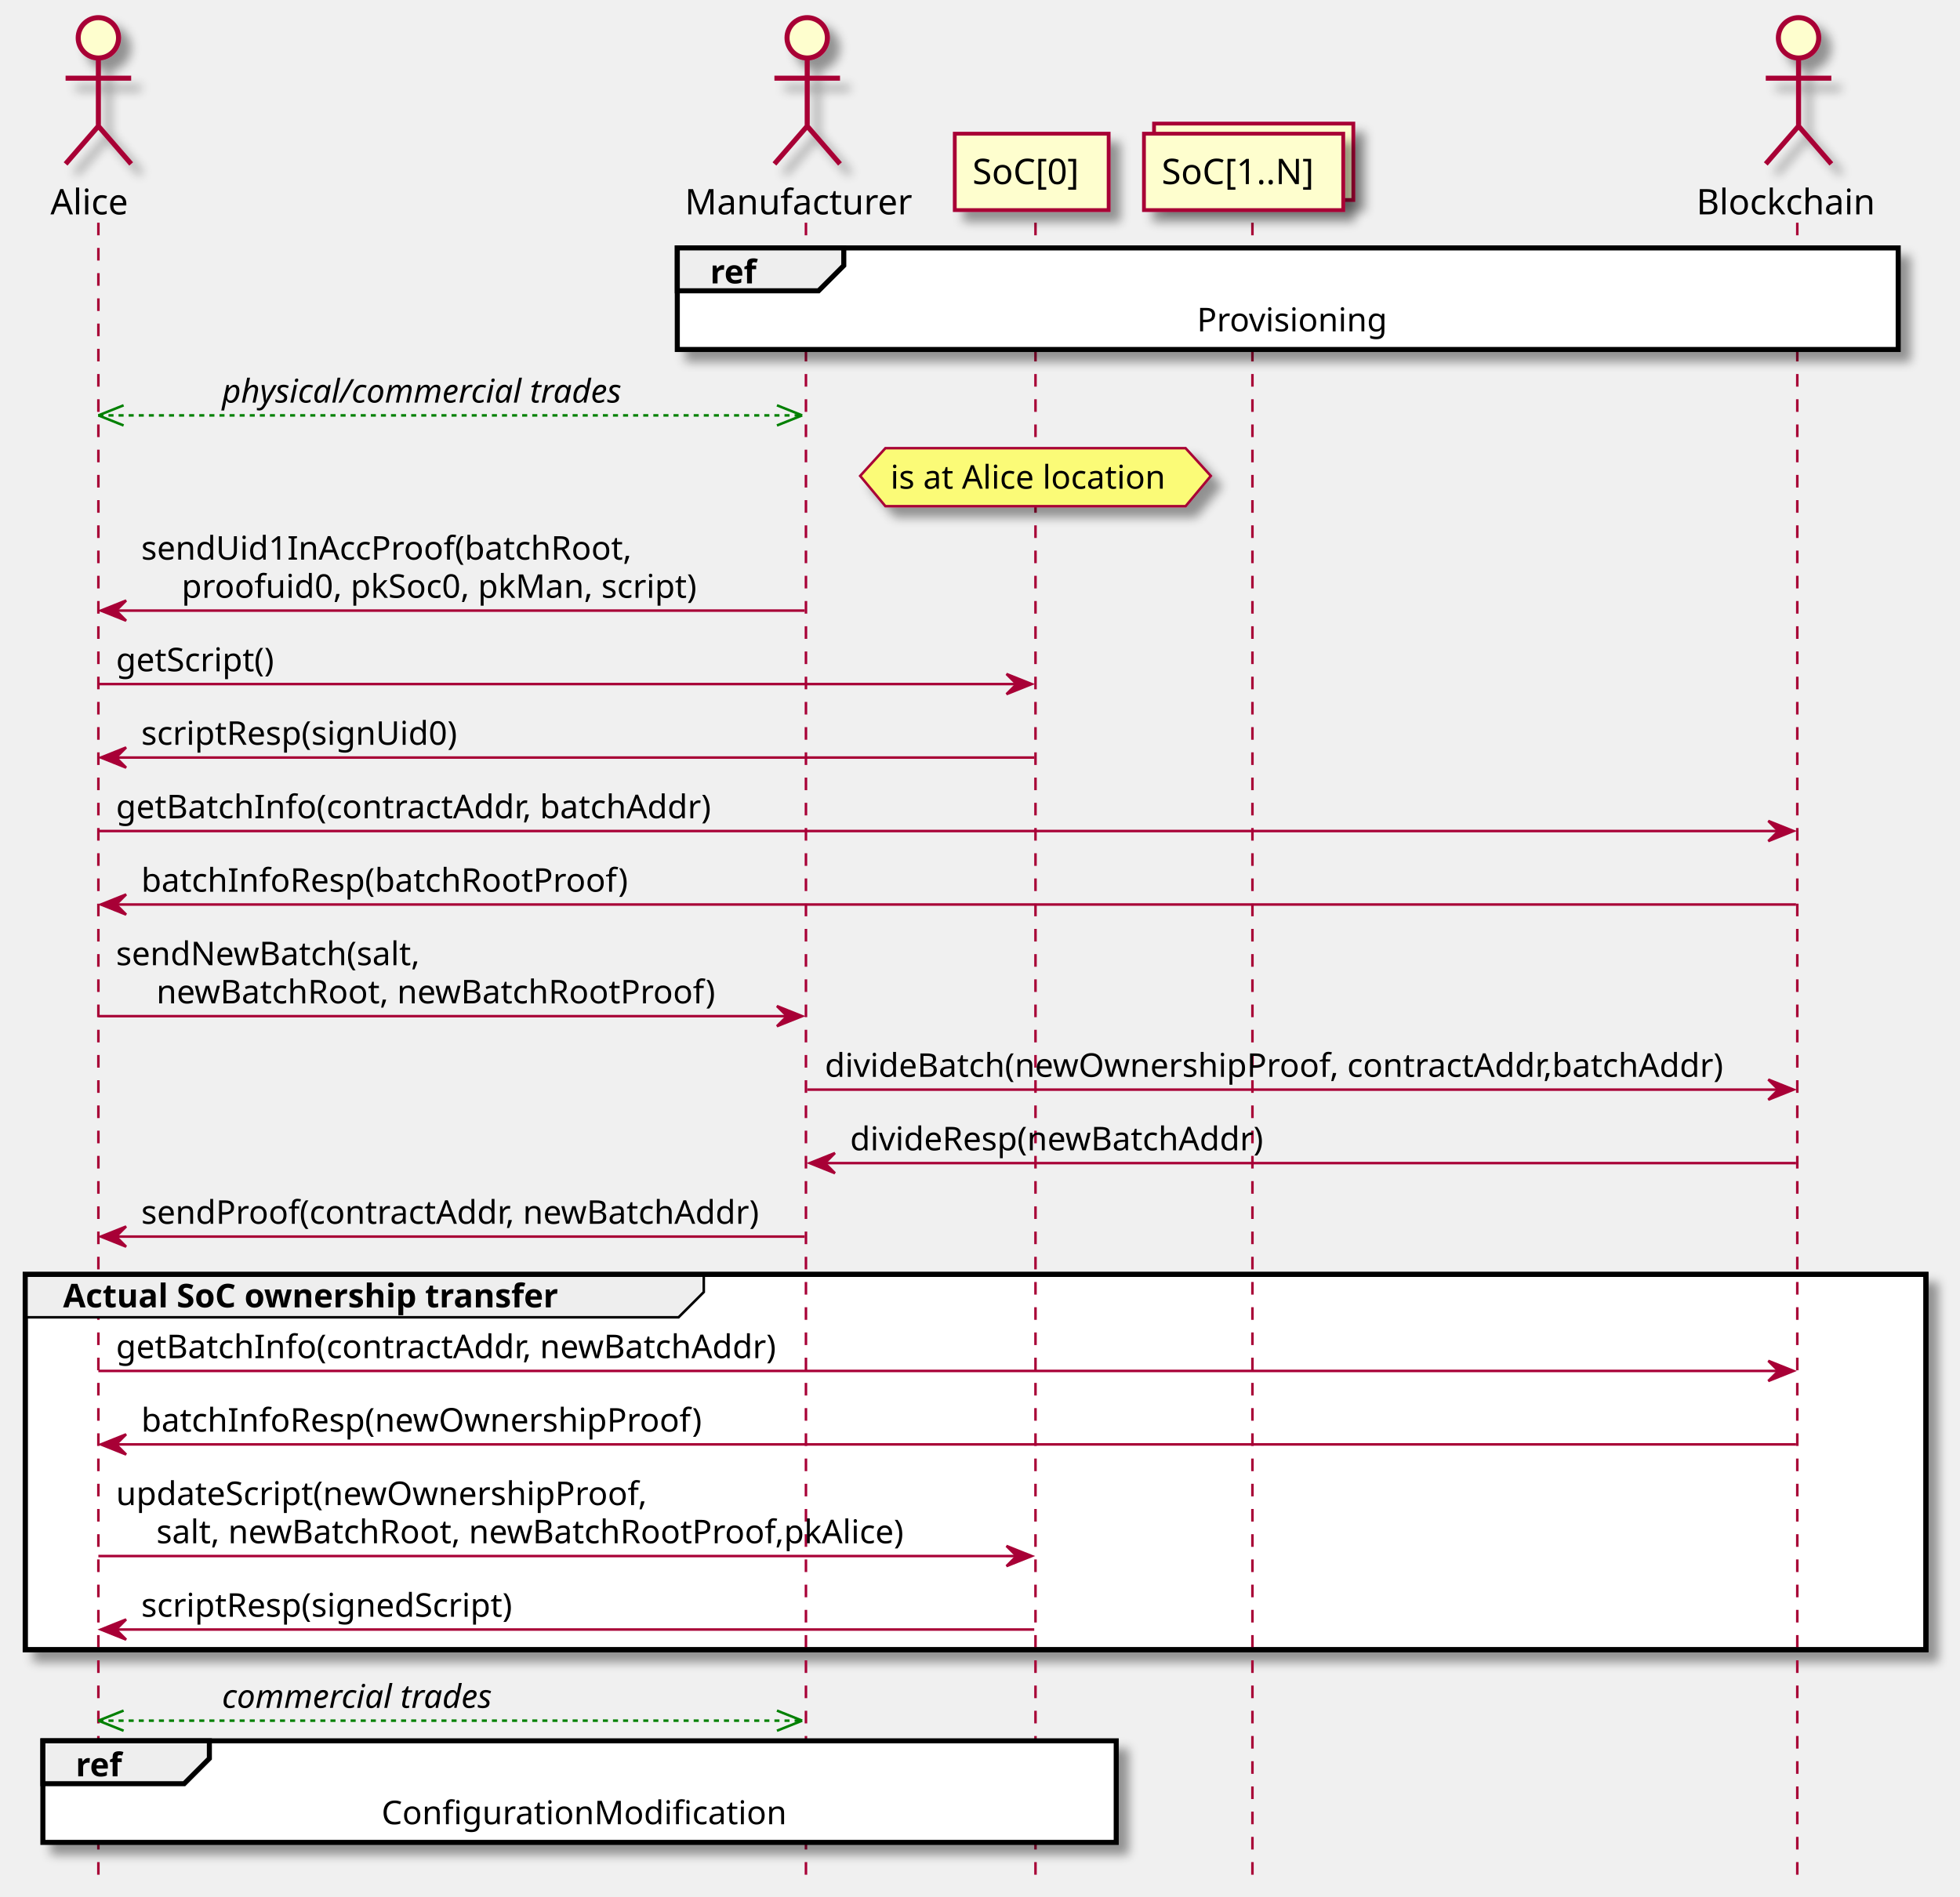
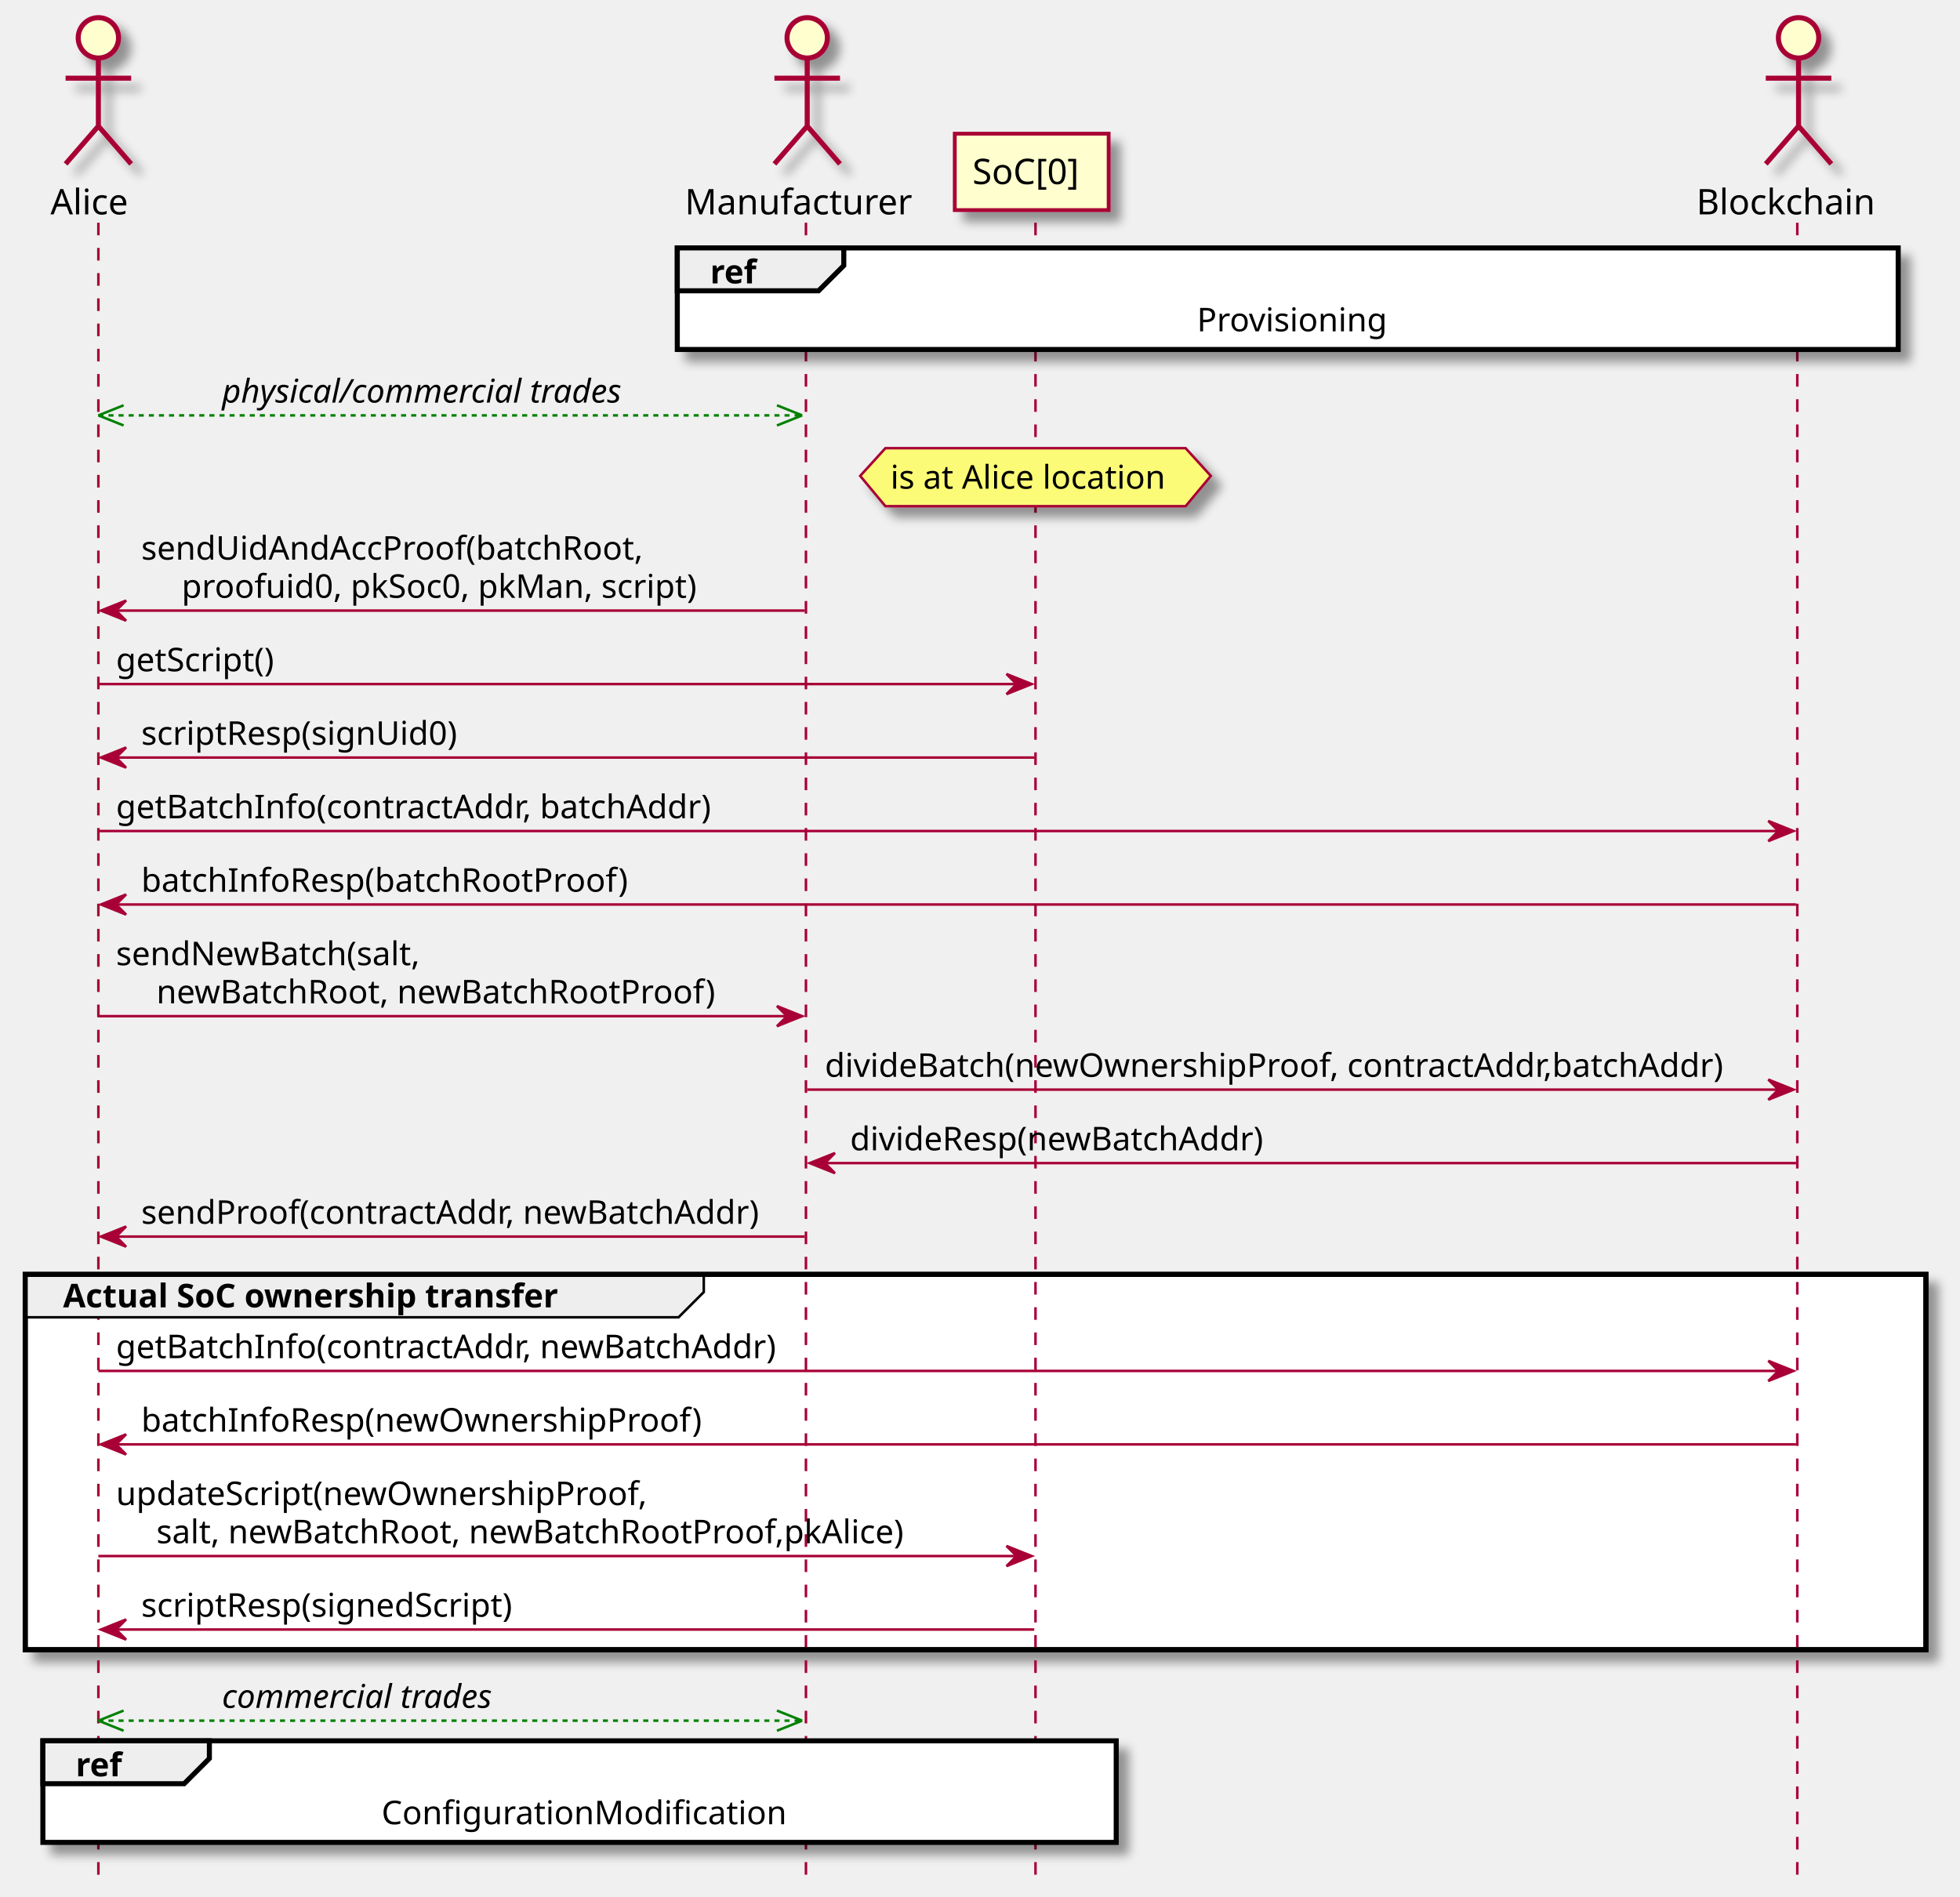
<svg xmlns="http://www.w3.org/2000/svg" contentScriptType="application/ecmascript" contentStyleType="text/css" height="752px" preserveAspectRatio="none" style="width:777px;height:752px;" version="1.1" viewBox="0 0 777 752" width="777px" zoomAndPan="magnify">
  <defs>
-     <filter height="300%" id="fo0a9d11f9q1d" width="300%" x="-1" y="-1">
+     <filter height="300%" id="f7ttmnt2rzt9j" width="300%" x="-1" y="-1">
      <feGaussianBlur result="blurOut" stdDeviation="2.0" />
      <feColorMatrix in="blurOut" result="blurOut2" type="matrix" values="0 0 0 0 0 0 0 0 0 0 0 0 0 0 0 0 0 0 .4 0" />
      <feOffset dx="4.0" dy="4.0" in="blurOut2" result="blurOut3" />
      <feBlend in="SourceGraphic" in2="blurOut3" mode="normal" />
    </filter>
  </defs>
  <g>
-     <rect fill="#FFFFFF" filter="url(#fo0a9d11f9q1d)" height="148.797" style="stroke:#000000;stroke-width:2.0;" width="753.5" x="10" y="505.289" />
+     <rect fill="#FFFFFF" filter="url(#f7ttmnt2rzt9j)" height="148.797" style="stroke:#000000;stroke-width:2.0;" width="753.5" x="10" y="505.289" />
    <line style="stroke:#A80036;stroke-width:1.0;stroke-dasharray:5.0,5.0;" x1="39" x2="39" y1="88.297" y2="745.484" />
    <line style="stroke:#A80036;stroke-width:1.0;stroke-dasharray:5.0,5.0;" x1="319.5" x2="319.5" y1="88.297" y2="745.484" />
    <line style="stroke:#A80036;stroke-width:1.0;stroke-dasharray:5.0,5.0;" x1="410.5" x2="410.5" y1="88.297" y2="745.484" />
-     <line style="stroke:#A80036;stroke-width:1.0;stroke-dasharray:5.0,5.0;" x1="496.5" x2="496.5" y1="88.297" y2="745.484" />
    <line style="stroke:#A80036;stroke-width:1.0;stroke-dasharray:5.0,5.0;" x1="712.5" x2="712.5" y1="88.297" y2="745.484" />
    <text fill="#000000" font-family="sans-serif" font-size="14" lengthAdjust="spacingAndGlyphs" textLength="32" x="20" y="84.995">Alice</text>
-     <ellipse cx="39" cy="15" fill="#FEFECE" filter="url(#fo0a9d11f9q1d)" rx="8" ry="8" style="stroke:#A80036;stroke-width:2.0;" />
-     <path d="M39,23 L39,50 M26,31 L52,31 M39,50 L26,65 M39,50 L52,65 " fill="none" filter="url(#fo0a9d11f9q1d)" style="stroke:#A80036;stroke-width:2.0;" />
+     <ellipse cx="39" cy="15" fill="#FEFECE" filter="url(#f7ttmnt2rzt9j)" rx="8" ry="8" style="stroke:#A80036;stroke-width:2.0;" />
+     <path d="M39,23 L39,50 M26,31 L52,31 M39,50 L26,65 M39,50 L52,65 " fill="none" filter="url(#f7ttmnt2rzt9j)" style="stroke:#A80036;stroke-width:2.0;" />
    <text fill="#000000" font-family="sans-serif" font-size="14" lengthAdjust="spacingAndGlyphs" textLength="91" x="271.5" y="84.995">Manufacturer</text>
-     <ellipse cx="320" cy="15" fill="#FEFECE" filter="url(#fo0a9d11f9q1d)" rx="8" ry="8" style="stroke:#A80036;stroke-width:2.0;" />
-     <path d="M320,23 L320,50 M307,31 L333,31 M320,50 L307,65 M320,50 L333,65 " fill="none" filter="url(#fo0a9d11f9q1d)" style="stroke:#A80036;stroke-width:2.0;" />
-     <rect fill="#FEFECE" filter="url(#fo0a9d11f9q1d)" height="30.297" style="stroke:#A80036;stroke-width:1.5;" width="61" x="378.5" y="53" />
+     <ellipse cx="320" cy="15" fill="#FEFECE" filter="url(#f7ttmnt2rzt9j)" rx="8" ry="8" style="stroke:#A80036;stroke-width:2.0;" />
+     <path d="M320,23 L320,50 M307,31 L333,31 M320,50 L307,65 M320,50 L333,65 " fill="none" filter="url(#f7ttmnt2rzt9j)" style="stroke:#A80036;stroke-width:2.0;" />
+     <rect fill="#FEFECE" filter="url(#f7ttmnt2rzt9j)" height="30.297" style="stroke:#A80036;stroke-width:1.5;" width="61" x="378.5" y="53" />
    <text fill="#000000" font-family="sans-serif" font-size="14" lengthAdjust="spacingAndGlyphs" textLength="47" x="385.5" y="72.995">SoC[0]</text>
-     <rect fill="#FEFECE" filter="url(#fo0a9d11f9q1d)" height="30.297" style="stroke:#A80036;stroke-width:1.5;" width="79" x="457.5" y="49" />
-     <rect fill="#FEFECE" filter="url(#fo0a9d11f9q1d)" height="30.297" style="stroke:#A80036;stroke-width:1.5;" width="79" x="453.5" y="53" />
-     <text fill="#000000" font-family="sans-serif" font-size="14" lengthAdjust="spacingAndGlyphs" textLength="65" x="460.5" y="72.995">SoC[1..N]</text>
    <text fill="#000000" font-family="sans-serif" font-size="14" lengthAdjust="spacingAndGlyphs" textLength="75" x="672.5" y="84.995">Blockchain</text>
-     <ellipse cx="713" cy="15" fill="#FEFECE" filter="url(#fo0a9d11f9q1d)" rx="8" ry="8" style="stroke:#A80036;stroke-width:2.0;" />
-     <path d="M713,23 L713,50 M700,31 L726,31 M713,50 L700,65 M713,50 L726,65 " fill="none" filter="url(#fo0a9d11f9q1d)" style="stroke:#A80036;stroke-width:2.0;" />
-     <rect fill="#FFFFFF" filter="url(#fo0a9d11f9q1d)" height="40.266" style="stroke:#000000;stroke-width:2.0;" width="484" x="268.5" y="98.297" />
+     <ellipse cx="713" cy="15" fill="#FEFECE" filter="url(#f7ttmnt2rzt9j)" rx="8" ry="8" style="stroke:#A80036;stroke-width:2.0;" />
+     <path d="M713,23 L713,50 M700,31 L726,31 M713,50 L700,65 M713,50 L726,65 " fill="none" filter="url(#f7ttmnt2rzt9j)" style="stroke:#A80036;stroke-width:2.0;" />
+     <rect fill="#FFFFFF" filter="url(#f7ttmnt2rzt9j)" height="40.266" style="stroke:#000000;stroke-width:2.0;" width="484" x="268.5" y="98.297" />
    <polygon fill="#EEEEEE" points="268.5,98.297,334.5,98.297,334.5,105.297,324.5,115.297,268.5,115.297,268.5,98.297" style="stroke:#000000;stroke-width:2.0;" />
    <text fill="#000000" font-family="sans-serif" font-size="13" font-weight="bold" lengthAdjust="spacingAndGlyphs" textLength="21" x="281.5" y="112.364">ref</text>
    <text fill="#000000" font-family="sans-serif" font-size="13" lengthAdjust="spacingAndGlyphs" textLength="76" x="474.5" y="131.364">Provisioning</text>
    <line style="stroke:#008000;stroke-width:1.0;" x1="39" x2="49" y1="164.695" y2="160.695" />
    <line style="stroke:#008000;stroke-width:1.0;" x1="39" x2="49" y1="164.695" y2="168.695" />
    <line style="stroke:#008000;stroke-width:1.0;" x1="318" x2="308" y1="164.695" y2="160.695" />
    <line style="stroke:#008000;stroke-width:1.0;" x1="318" x2="308" y1="164.695" y2="168.695" />
    <line style="stroke:#008000;stroke-width:1.0;stroke-dasharray:2.0,2.0;" x1="39" x2="319" y1="164.695" y2="164.695" />
-     <text fill="#000000" font-family="sans-serif" font-size="13" font-style="italic" lengthAdjust="spacingAndGlyphs" textLength="176" x="88" y="159.629">physical/commercial trades</text>
-     <polygon fill="#FBFB77" filter="url(#fo0a9d11f9q1d)" points="351,177.695,470,177.695,480,188.695,470,200.695,351,200.695,341,188.695,351,177.695" style="stroke:#A80036;stroke-width:1.0;" />
+     <text fill="#000000" font-family="sans-serif" font-size="13" font-style="italic" lengthAdjust="spacingAndGlyphs" textLength="175" x="88" y="159.629">physical/commercial trades</text>
+     <polygon fill="#FBFB77" filter="url(#f7ttmnt2rzt9j)" points="351,177.695,470,177.695,480,188.695,470,200.695,351,200.695,341,188.695,351,177.695" style="stroke:#A80036;stroke-width:1.0;" />
    <text fill="#000000" font-family="sans-serif" font-size="13" lengthAdjust="spacingAndGlyphs" textLength="115" x="353" y="193.762">is at Alice location</text>
    <polygon fill="#A80036" points="50,238.094,40,242.094,50,246.094,46,242.094" style="stroke:#A80036;stroke-width:1.0;" />
    <line style="stroke:#A80036;stroke-width:1.0;" x1="44" x2="319" y1="242.094" y2="242.094" />
-     <text fill="#000000" font-family="sans-serif" font-size="13" lengthAdjust="spacingAndGlyphs" textLength="201" x="56" y="221.895">sendUid1InAccProof(batchRoot,</text>
+     <text fill="#000000" font-family="sans-serif" font-size="13" lengthAdjust="spacingAndGlyphs" textLength="207" x="56" y="221.895">sendUidAndAccProof(batchRoot,</text>
    <text fill="#000000" font-family="sans-serif" font-size="13" lengthAdjust="spacingAndGlyphs" textLength="213" x="72" y="237.028">proofuid0, pkSoc0, pkMan, script)</text>
    <polygon fill="#A80036" points="399,267.227,409,271.227,399,275.227,403,271.227" style="stroke:#A80036;stroke-width:1.0;" />
    <line style="stroke:#A80036;stroke-width:1.0;" x1="39" x2="405" y1="271.227" y2="271.227" />
    <text fill="#000000" font-family="sans-serif" font-size="13" lengthAdjust="spacingAndGlyphs" textLength="68" x="46" y="266.161">getScript()</text>
    <polygon fill="#A80036" points="50,296.359,40,300.359,50,304.359,46,300.359" style="stroke:#A80036;stroke-width:1.0;" />
    <line style="stroke:#A80036;stroke-width:1.0;" x1="44" x2="410" y1="300.359" y2="300.359" />
    <text fill="#000000" font-family="sans-serif" font-size="13" lengthAdjust="spacingAndGlyphs" textLength="131" x="56" y="295.293">scriptResp(signUid0)</text>
    <polygon fill="#A80036" points="701,325.492,711,329.492,701,333.492,705,329.492" style="stroke:#A80036;stroke-width:1.0;" />
    <line style="stroke:#A80036;stroke-width:1.0;" x1="39" x2="707" y1="329.492" y2="329.492" />
    <text fill="#000000" font-family="sans-serif" font-size="13" lengthAdjust="spacingAndGlyphs" textLength="248" x="46" y="324.426">getBatchInfo(contractAddr, batchAddr)</text>
    <polygon fill="#A80036" points="50,354.625,40,358.625,50,362.625,46,358.625" style="stroke:#A80036;stroke-width:1.0;" />
    <line style="stroke:#A80036;stroke-width:1.0;" x1="44" x2="712" y1="358.625" y2="358.625" />
    <text fill="#000000" font-family="sans-serif" font-size="13" lengthAdjust="spacingAndGlyphs" textLength="198" x="56" y="353.559">batchInfoResp(batchRootProof)</text>
    <polygon fill="#A80036" points="308,398.891,318,402.891,308,406.891,312,402.891" style="stroke:#A80036;stroke-width:1.0;" />
    <line style="stroke:#A80036;stroke-width:1.0;" x1="39" x2="314" y1="402.891" y2="402.891" />
    <text fill="#000000" font-family="sans-serif" font-size="13" lengthAdjust="spacingAndGlyphs" textLength="127" x="46" y="382.692">sendNewBatch(salt,</text>
    <text fill="#000000" font-family="sans-serif" font-size="13" lengthAdjust="spacingAndGlyphs" textLength="228" x="62" y="397.825">newBatchRoot, newBatchRootProof)</text>
    <polygon fill="#A80036" points="701,428.023,711,432.023,701,436.023,705,432.023" style="stroke:#A80036;stroke-width:1.0;" />
    <line style="stroke:#A80036;stroke-width:1.0;" x1="320" x2="707" y1="432.023" y2="432.023" />
    <text fill="#000000" font-family="sans-serif" font-size="13" lengthAdjust="spacingAndGlyphs" textLength="369" x="327" y="426.957">divideBatch(newOwnershipProof, contractAddr,batchAddr)</text>
    <polygon fill="#A80036" points="331,457.156,321,461.156,331,465.156,327,461.156" style="stroke:#A80036;stroke-width:1.0;" />
    <line style="stroke:#A80036;stroke-width:1.0;" x1="325" x2="712" y1="461.156" y2="461.156" />
    <text fill="#000000" font-family="sans-serif" font-size="13" lengthAdjust="spacingAndGlyphs" textLength="170" x="337" y="456.09">divideResp(newBatchAddr)</text>
    <polygon fill="#A80036" points="50,486.289,40,490.289,50,494.289,46,490.289" style="stroke:#A80036;stroke-width:1.0;" />
    <line style="stroke:#A80036;stroke-width:1.0;" x1="44" x2="319" y1="490.289" y2="490.289" />
    <text fill="#000000" font-family="sans-serif" font-size="13" lengthAdjust="spacingAndGlyphs" textLength="257" x="56" y="485.223">sendProof(contractAddr, newBatchAddr)</text>
    <path d="M10,505.289 L279,505.289 L279,512.289 L269,522.289 L10,522.289 L10,505.289 " fill="#EEEEEE" style="stroke:#000000;stroke-width:1.0;" />
    <rect fill="none" height="148.797" style="stroke:#000000;stroke-width:2.0;" width="753.5" x="10" y="505.289" />
    <text fill="#000000" font-family="sans-serif" font-size="13" font-weight="bold" lengthAdjust="spacingAndGlyphs" textLength="224" x="25" y="518.356">Actual SoC ownership transfer</text>
    <polygon fill="#A80036" points="701,539.555,711,543.555,701,547.555,705,543.555" style="stroke:#A80036;stroke-width:1.0;" />
    <line style="stroke:#A80036;stroke-width:1.0;" x1="39" x2="707" y1="543.555" y2="543.555" />
    <text fill="#000000" font-family="sans-serif" font-size="13" lengthAdjust="spacingAndGlyphs" textLength="274" x="46" y="538.489">getBatchInfo(contractAddr, newBatchAddr)</text>
    <polygon fill="#A80036" points="50,568.688,40,572.688,50,576.688,46,572.688" style="stroke:#A80036;stroke-width:1.0;" />
    <line style="stroke:#A80036;stroke-width:1.0;" x1="44" x2="712" y1="572.688" y2="572.688" />
    <text fill="#000000" font-family="sans-serif" font-size="13" lengthAdjust="spacingAndGlyphs" textLength="224" x="56" y="567.622">batchInfoResp(newOwnershipProof)</text>
    <polygon fill="#A80036" points="399,612.953,409,616.953,399,620.953,403,616.953" style="stroke:#A80036;stroke-width:1.0;" />
    <line style="stroke:#A80036;stroke-width:1.0;" x1="39" x2="405" y1="616.953" y2="616.953" />
    <text fill="#000000" font-family="sans-serif" font-size="13" lengthAdjust="spacingAndGlyphs" textLength="215" x="46" y="596.754">updateScript(newOwnershipProof,</text>
    <text fill="#000000" font-family="sans-serif" font-size="13" lengthAdjust="spacingAndGlyphs" textLength="308" x="62" y="611.887">salt, newBatchRoot, newBatchRootProof,pkAlice)</text>
    <polygon fill="#A80036" points="50,642.086,40,646.086,50,650.086,46,646.086" style="stroke:#A80036;stroke-width:1.0;" />
    <line style="stroke:#A80036;stroke-width:1.0;" x1="44" x2="410" y1="646.086" y2="646.086" />
    <text fill="#000000" font-family="sans-serif" font-size="13" lengthAdjust="spacingAndGlyphs" textLength="155" x="56" y="641.02">scriptResp(signedScript)</text>
    <line style="stroke:#008000;stroke-width:1.0;" x1="39" x2="49" y1="682.219" y2="678.219" />
    <line style="stroke:#008000;stroke-width:1.0;" x1="39" x2="49" y1="682.219" y2="686.219" />
    <line style="stroke:#008000;stroke-width:1.0;" x1="318" x2="308" y1="682.219" y2="678.219" />
    <line style="stroke:#008000;stroke-width:1.0;" x1="318" x2="308" y1="682.219" y2="686.219" />
    <line style="stroke:#008000;stroke-width:1.0;stroke-dasharray:2.0,2.0;" x1="39" x2="319" y1="682.219" y2="682.219" />
    <text fill="#000000" font-family="sans-serif" font-size="13" font-style="italic" lengthAdjust="spacingAndGlyphs" textLength="120" x="88" y="677.153">commercial trades</text>
-     <rect fill="#FFFFFF" filter="url(#fo0a9d11f9q1d)" height="40.266" style="stroke:#000000;stroke-width:2.0;" width="425.5" x="17" y="690.219" />
+     <rect fill="#FFFFFF" filter="url(#f7ttmnt2rzt9j)" height="40.266" style="stroke:#000000;stroke-width:2.0;" width="425.5" x="17" y="690.219" />
    <polygon fill="#EEEEEE" points="17,690.219,83,690.219,83,697.219,73,707.219,17,707.219,17,690.219" style="stroke:#000000;stroke-width:2.0;" />
    <text fill="#000000" font-family="sans-serif" font-size="13" font-weight="bold" lengthAdjust="spacingAndGlyphs" textLength="21" x="30" y="704.286">ref</text>
    <text fill="#000000" font-family="sans-serif" font-size="13" lengthAdjust="spacingAndGlyphs" textLength="161" x="151.25" y="723.286">ConfigurationModification</text>
  </g>
</svg>
